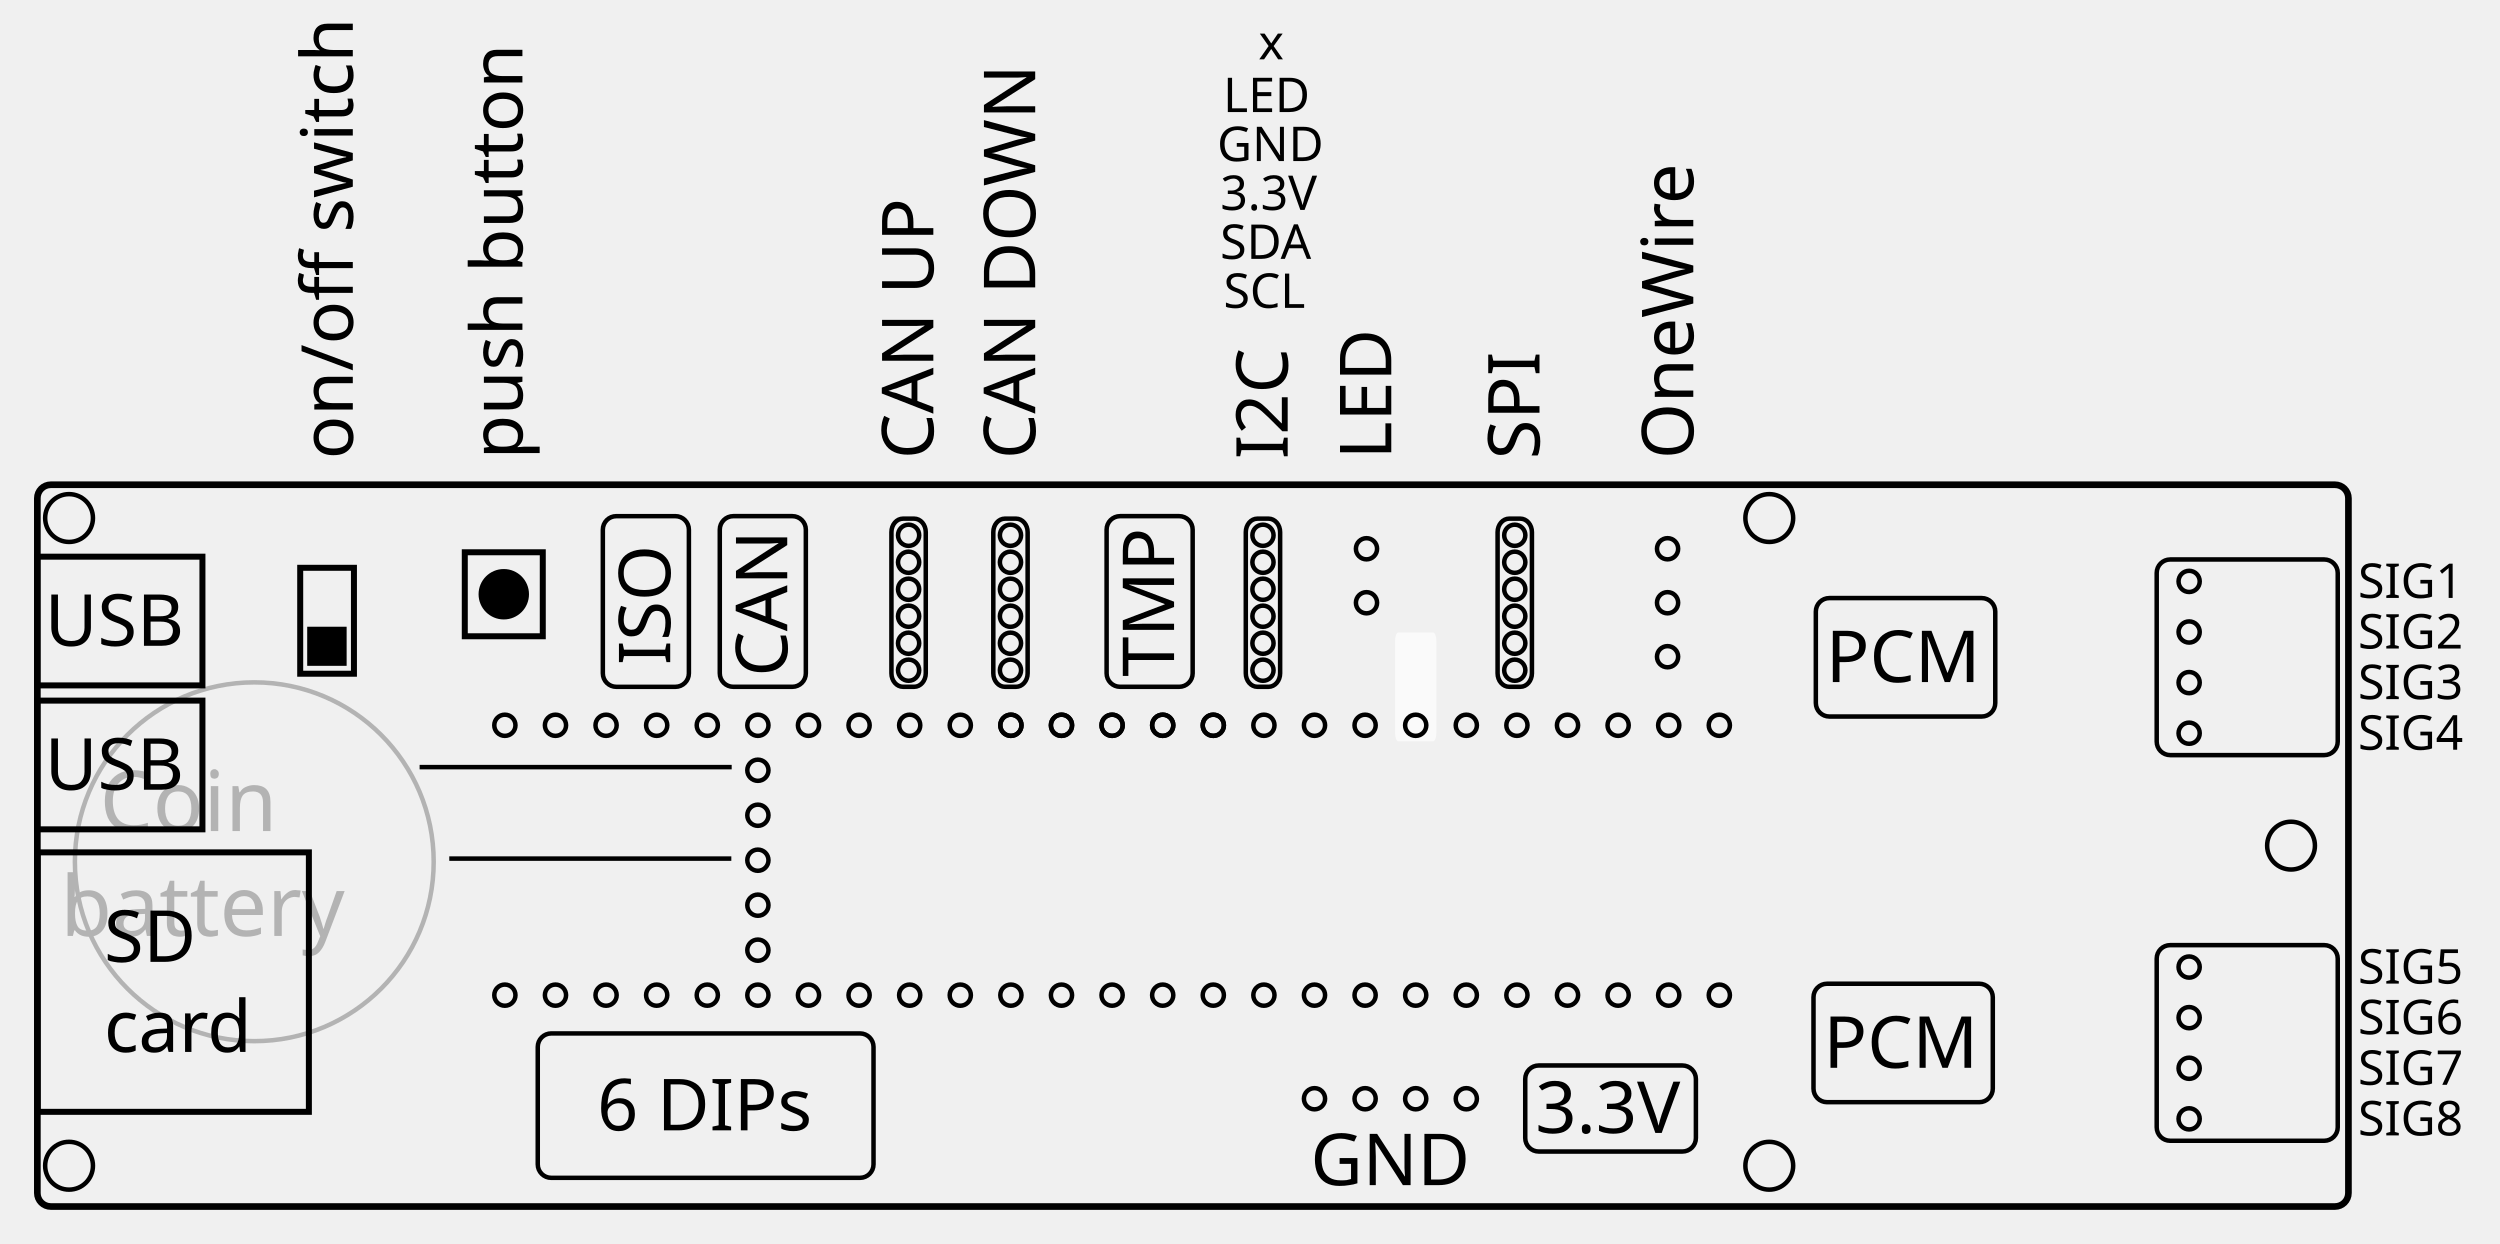
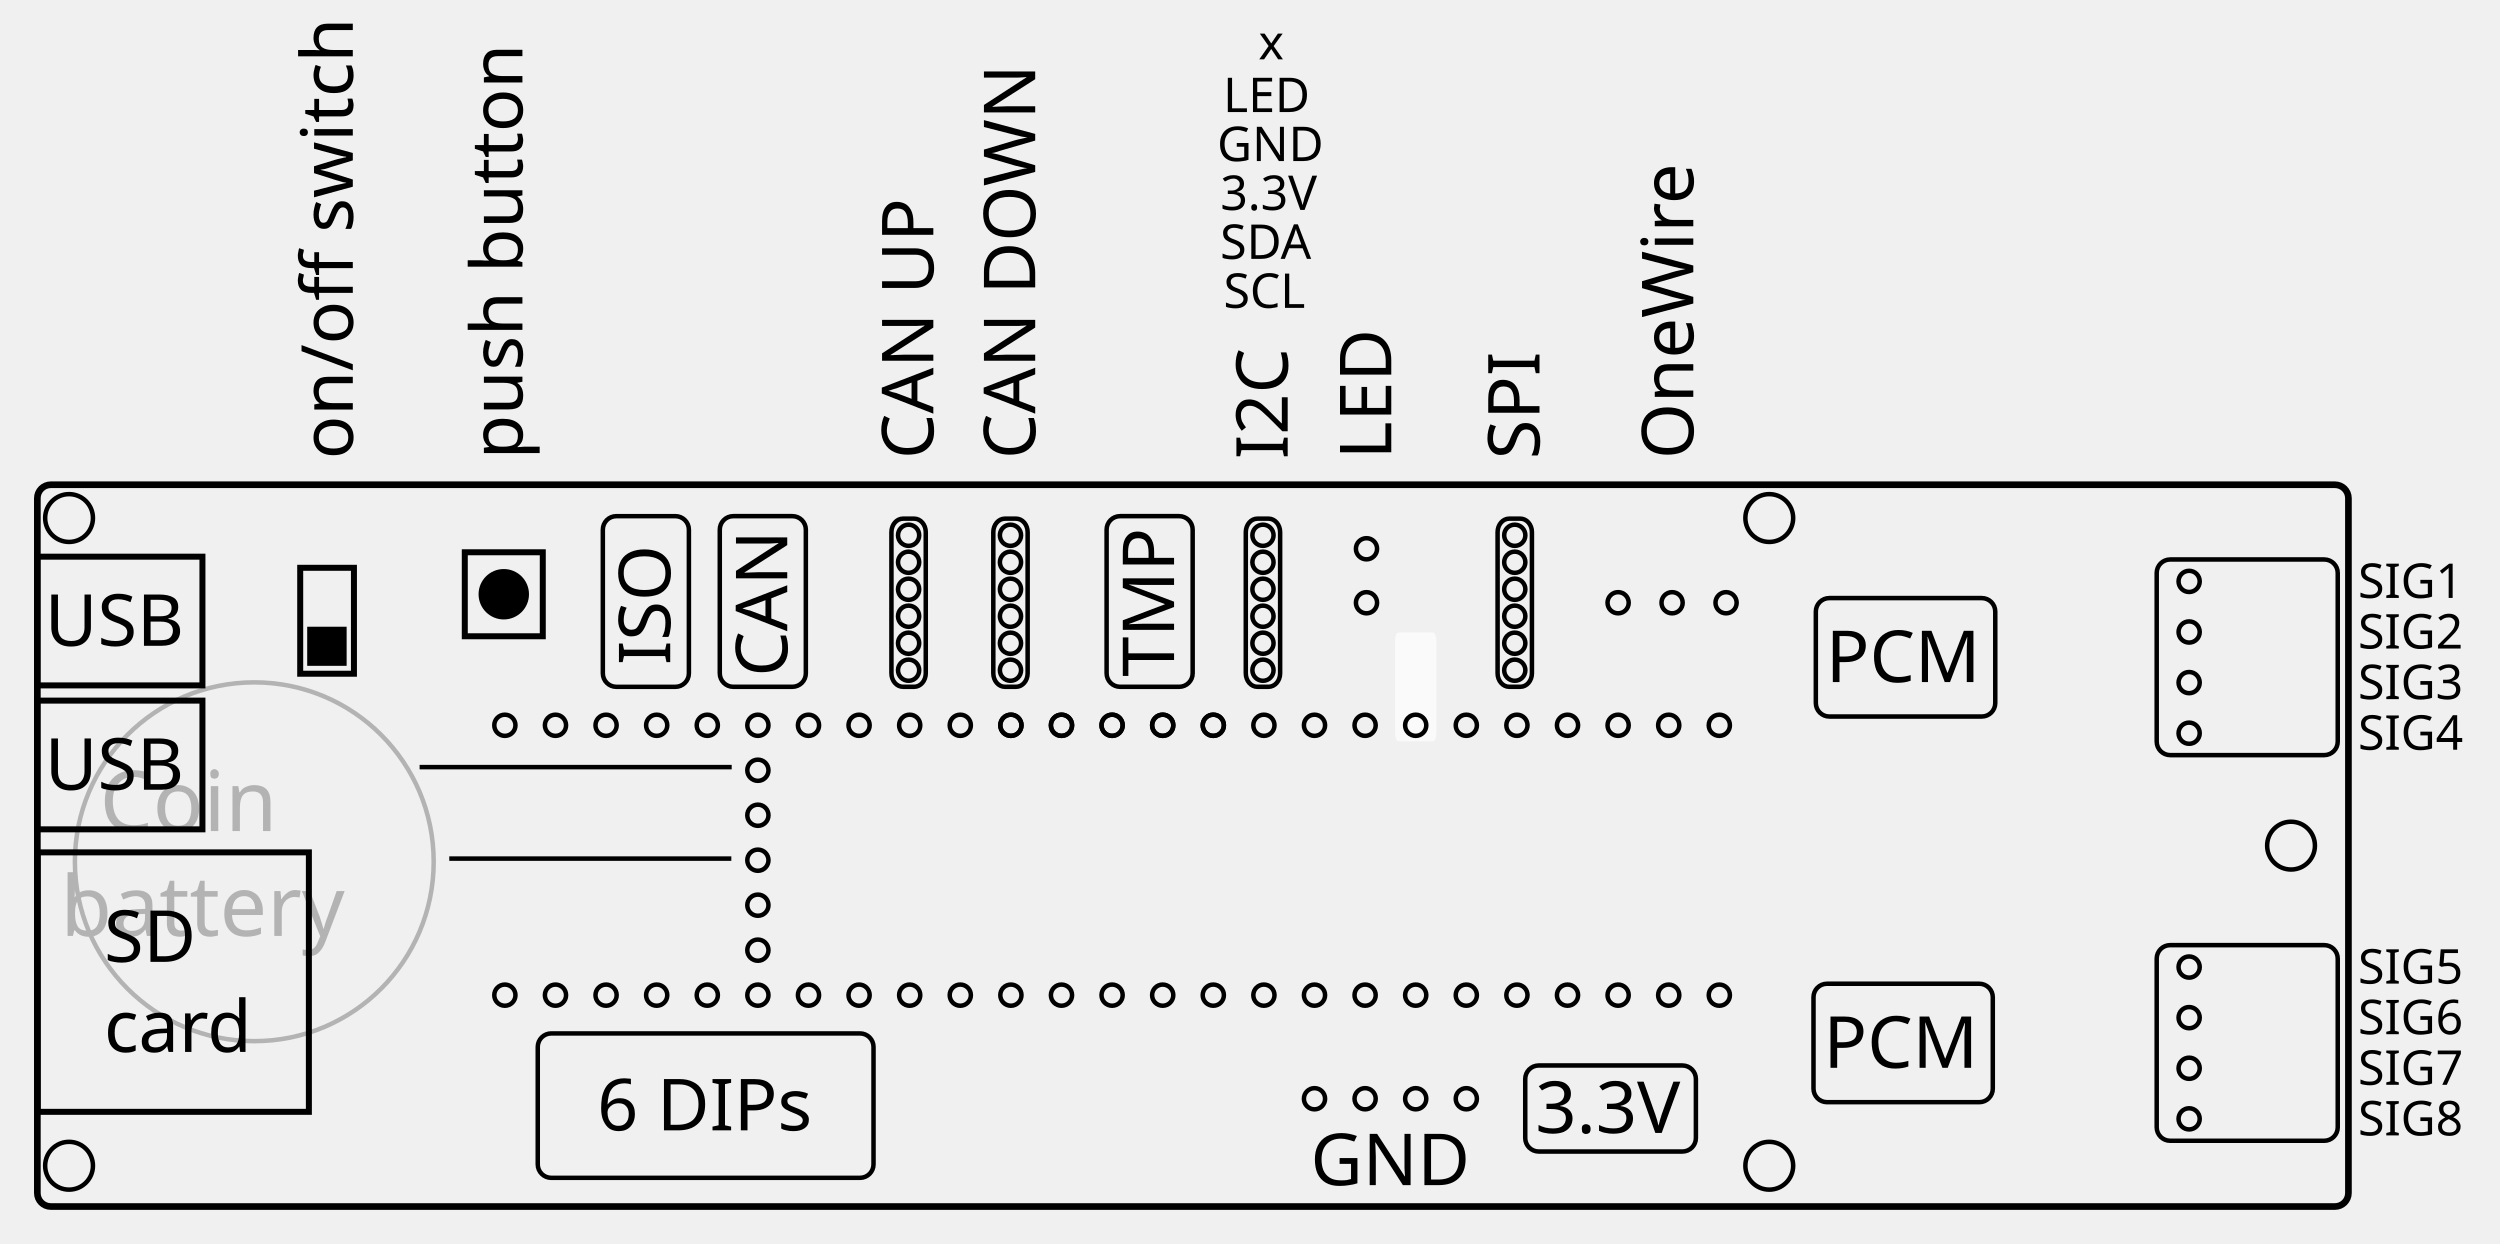
<svg xmlns="http://www.w3.org/2000/svg" width="147.058mm" height="73.168mm" viewBox="0 0 147.058 73.168" version="1.1" id="svg5">
  <defs id="defs2" />
  <g id="layer1" transform="translate(-8.364008,-110.7086)">
    <rect style="fill:none;fill-opacity:1;stroke:#000000;stroke-width:0.393;stroke-opacity:1" id="rect126092" width="135.945" height="42.457" x="10.561" y="139.223" rx="0.794" ry="0.794" />
    <rect style="fill:#ffffff;fill-opacity:0.667;stroke-width:0.2" id="rect38724" width="2.43" height="6.407" x="90.426" y="147.911" rx="0.199" ry="0.495" />
    <g id="g2005" transform="translate(2.196747,4.978117)">
      <g id="g7438" transform="translate(0,-21.30218)">
        <g id="g126663" transform="translate(61.38334,143.9333)">
          <rect style="fill:none;fill-opacity:1;stroke:#000000;stroke-width:0.265;stroke-opacity:1" id="rect126657" width="10.039" height="5.062" x="34.503" y="45.774" rx="0.794" ry="0.794" />
          <text xml:space="preserve" style="font-size:4.233px;line-height:1.25;font-family:sans-serif;-inkscape-font-specification:'sans-serif, Normal';letter-spacing:0px;word-spacing:0px;writing-mode:lr-tb;stroke-width:0.265" x="35.097" y="49.739" id="text126661">
            <tspan id="tspan126659" style="stroke-width:0.265" x="35.097" y="49.739">3.3V</tspan>
          </text>
        </g>
      </g>
    </g>
    <g id="g14195" transform="translate(-6.35,9.769683)">
      <g id="g126679" transform="translate(86.88671,114.0075)">
        <rect style="fill:none;fill-opacity:1;stroke:#000000;stroke-width:0.265;stroke-opacity:1" id="rect126673" width="10.547" height="6.967" x="34.503" y="44.798" rx="0.794" ry="0.794" />
        <text xml:space="preserve" style="font-size:4.233px;line-height:1.25;font-family:sans-serif;-inkscape-font-specification:'sans-serif, Normal';letter-spacing:0px;word-spacing:0px;writing-mode:lr-tb;stroke-width:0.265" x="35.097" y="49.739" id="text126677">
          <tspan id="tspan126675" style="stroke-width:0.265" x="35.097" y="49.739">PCM</tspan>
        </text>
      </g>
    </g>
    <g id="g13089" transform="translate(-6.35)">
      <rect style="fill:none;fill-opacity:1;stroke:#000000;stroke-width:0.265;stroke-opacity:1" id="rect126681" width="10.555" height="6.967" x="121.527" y="145.89" rx="0.794" ry="0.794" />
      <text xml:space="preserve" style="font-size:4.233px;line-height:1.25;font-family:sans-serif;-inkscape-font-specification:'sans-serif, Normal';letter-spacing:0px;word-spacing:0px;writing-mode:lr-tb;stroke-width:0.265" x="122.121" y="150.83" id="text126685">
        <tspan id="tspan126683" style="stroke-width:0.265" x="122.121" y="150.83">PCM</tspan>
      </text>
    </g>
    <circle style="fill:none;fill-opacity:1;stroke:#000000;stroke-width:0.265;stroke-opacity:1" id="circle130893" r="1.406" cy="160.451" cx="143.13" />
    <circle style="fill:none;fill-opacity:1;stroke:#000000;stroke-width:0.265;stroke-opacity:1" id="circle6988" r="1.406" cy="141.181" cx="12.426" />
    <circle style="fill:none;fill-opacity:1;stroke:#000000;stroke-width:0.265;stroke-opacity:1" id="circle6990" r="1.406" cy="179.281" cx="12.426" />
    <circle style="fill:none;fill-opacity:1;stroke:#000000;stroke-width:0.265;stroke-opacity:1" id="circle6992" r="1.406" cy="179.281" cx="112.438" />
    <circle style="fill:none;fill-opacity:1;stroke:#000000;stroke-width:0.265;stroke-opacity:1" id="circle6994" r="1.406" cy="141.181" cx="112.438" />
    <path style="fill:none;stroke:#000000;stroke-width:0.265px;stroke-linecap:butt;stroke-linejoin:miter;stroke-opacity:1" d="M 51.404,155.833 H 33.047" id="path8660" />
    <path style="fill:none;stroke:#000000;stroke-width:0.265px;stroke-linecap:butt;stroke-linejoin:miter;stroke-opacity:1" d="M 51.383,161.214 H 34.792" id="path8662" />
    <g id="g2067" transform="translate(0,2.116667)">
      <circle style="fill:none;fill-opacity:1;stroke:#000000;stroke-width:0.265;stroke-opacity:1" id="path126429" cx="38.062" cy="151.255" r="0.623" />
      <circle style="fill:none;fill-opacity:1;stroke:#000000;stroke-width:0.265;stroke-opacity:1" id="circle126431" cx="41.039" cy="151.255" r="0.623" />
      <ellipse style="fill:none;fill-opacity:1;stroke:#000000;stroke-width:0.265;stroke-opacity:1" id="circle126513" cx="44.015" cy="151.255" rx="0.623" ry="0.623" />
      <circle style="fill:none;fill-opacity:1;stroke:#000000;stroke-width:0.265;stroke-opacity:1" id="circle126515" cx="46.992" cy="151.255" r="0.623" />
      <circle style="fill:none;fill-opacity:1;stroke:#000000;stroke-width:0.265;stroke-opacity:1" id="circle126517" cx="49.969" cy="151.255" r="0.623" />
      <circle style="fill:none;fill-opacity:1;stroke:#000000;stroke-width:0.265;stroke-opacity:1" id="circle126519" cx="52.945" cy="151.255" r="0.623" />
      <circle style="fill:none;fill-opacity:1;stroke:#000000;stroke-width:0.265;stroke-opacity:1" id="circle126521" cx="55.922" cy="151.255" r="0.623" />
      <circle style="fill:none;fill-opacity:1;stroke:#000000;stroke-width:0.265;stroke-opacity:1" id="circle126523" cx="58.898" cy="151.255" r="0.623" />
      <circle style="fill:none;fill-opacity:1;stroke:#000000;stroke-width:0.265;stroke-opacity:1" id="circle126525" cx="61.875" cy="151.255" r="0.623" />
      <circle style="fill:none;fill-opacity:1;stroke:#000000;stroke-width:0.265;stroke-opacity:1" id="circle126527" cx="64.851" cy="151.255" r="0.623" />
      <circle style="fill:none;fill-opacity:1;stroke:#000000;stroke-width:0.265;stroke-opacity:1" id="circle126529" cx="67.828" cy="151.255" r="0.623" />
      <circle style="fill:none;fill-opacity:1;stroke:#000000;stroke-width:0.265;stroke-opacity:1" id="circle126531" cx="70.804" cy="151.255" r="0.623" />
      <circle style="fill:none;fill-opacity:1;stroke:#000000;stroke-width:0.265;stroke-opacity:1" id="circle126533" cx="73.781" cy="151.255" r="0.623" />
      <circle style="fill:none;fill-opacity:1;stroke:#000000;stroke-width:0.265;stroke-opacity:1" id="circle126535" cx="76.758" cy="151.255" r="0.623" />
      <circle style="fill:none;fill-opacity:1;stroke:#000000;stroke-width:0.265;stroke-opacity:1" id="circle126537" cx="79.734" cy="151.255" r="0.623" />
      <circle style="fill:none;fill-opacity:1;stroke:#000000;stroke-width:0.265;stroke-opacity:1" id="circle126539" cx="82.711" cy="151.255" r="0.623" />
      <circle style="fill:none;fill-opacity:1;stroke:#000000;stroke-width:0.265;stroke-opacity:1" id="circle126541" cx="85.687" cy="151.255" r="0.623" />
      <circle style="fill:none;fill-opacity:1;stroke:#000000;stroke-width:0.265;stroke-opacity:1" id="circle126543" cx="88.664" cy="151.255" r="0.623" />
      <circle style="fill:none;fill-opacity:1;stroke:#000000;stroke-width:0.265;stroke-opacity:1" id="circle126545" cx="91.64" cy="151.255" r="0.623" />
      <circle style="fill:none;fill-opacity:1;stroke:#000000;stroke-width:0.265;stroke-opacity:1" id="circle126547" cx="94.617" cy="151.255" r="0.623" />
      <circle style="fill:none;fill-opacity:1;stroke:#000000;stroke-width:0.265;stroke-opacity:1" id="circle126549" cx="97.594" cy="151.255" r="0.623" />
      <circle style="fill:none;fill-opacity:1;stroke:#000000;stroke-width:0.265;stroke-opacity:1" id="circle126551" cx="100.57" cy="151.255" r="0.623" />
      <circle style="fill:none;fill-opacity:1;stroke:#000000;stroke-width:0.265;stroke-opacity:1" id="circle126553" cx="103.547" cy="151.255" r="0.623" />
      <circle style="fill:none;fill-opacity:1;stroke:#000000;stroke-width:0.265;stroke-opacity:1" id="circle126555" cx="106.523" cy="151.255" r="0.623" />
      <circle style="fill:none;fill-opacity:1;stroke:#000000;stroke-width:0.265;stroke-opacity:1" id="circle126557" cx="109.5" cy="151.255" r="0.623" />
      <circle style="fill:none;fill-opacity:1;stroke:#000000;stroke-width:0.265;stroke-opacity:1" id="circle126583" cx="38.062" cy="167.13" r="0.623" />
      <circle style="fill:none;fill-opacity:1;stroke:#000000;stroke-width:0.265;stroke-opacity:1" id="circle126585" cx="41.039" cy="167.13" r="0.623" />
      <circle style="fill:none;fill-opacity:1;stroke:#000000;stroke-width:0.265;stroke-opacity:1" id="circle126587" cx="44.015" cy="167.13" r="0.623" />
      <circle style="fill:none;fill-opacity:1;stroke:#000000;stroke-width:0.265;stroke-opacity:1" id="circle126589" cx="46.992" cy="167.13" r="0.623" />
      <circle style="fill:none;fill-opacity:1;stroke:#000000;stroke-width:0.265;stroke-opacity:1" id="circle126591" cx="49.969" cy="167.13" r="0.623" />
      <circle style="fill:none;fill-opacity:1;stroke:#000000;stroke-width:0.265;stroke-opacity:1" id="circle126593" cx="52.945" cy="167.13" r="0.623" />
      <circle style="fill:none;fill-opacity:1;stroke:#000000;stroke-width:0.265;stroke-opacity:1" id="circle126595" cx="55.922" cy="167.13" r="0.623" />
      <circle style="fill:none;fill-opacity:1;stroke:#000000;stroke-width:0.265;stroke-opacity:1" id="circle126597" cx="58.898" cy="167.13" r="0.623" />
      <circle style="fill:none;fill-opacity:1;stroke:#000000;stroke-width:0.265;stroke-opacity:1" id="circle126599" cx="61.875" cy="167.13" r="0.623" />
      <circle style="fill:none;fill-opacity:1;stroke:#000000;stroke-width:0.265;stroke-opacity:1" id="circle126601" cx="64.851" cy="167.13" r="0.623" />
      <circle style="fill:none;fill-opacity:1;stroke:#000000;stroke-width:0.265;stroke-opacity:1" id="circle126603" cx="67.828" cy="167.13" r="0.623" />
      <circle style="fill:none;fill-opacity:1;stroke:#000000;stroke-width:0.265;stroke-opacity:1" id="circle126605" cx="70.804" cy="167.13" r="0.623" />
      <circle style="fill:none;fill-opacity:1;stroke:#000000;stroke-width:0.265;stroke-opacity:1" id="circle126607" cx="73.781" cy="167.13" r="0.623" />
      <circle style="fill:none;fill-opacity:1;stroke:#000000;stroke-width:0.265;stroke-opacity:1" id="circle126609" cx="76.758" cy="167.13" r="0.623" />
      <circle style="fill:none;fill-opacity:1;stroke:#000000;stroke-width:0.265;stroke-opacity:1" id="circle126611" cx="79.734" cy="167.13" r="0.623" />
      <circle style="fill:none;fill-opacity:1;stroke:#000000;stroke-width:0.265;stroke-opacity:1" id="circle126613" cx="82.711" cy="167.13" r="0.623" />
      <circle style="fill:none;fill-opacity:1;stroke:#000000;stroke-width:0.265;stroke-opacity:1" id="circle126615" cx="85.687" cy="167.13" r="0.623" />
      <circle style="fill:none;fill-opacity:1;stroke:#000000;stroke-width:0.265;stroke-opacity:1" id="circle126617" cx="88.664" cy="167.13" r="0.623" />
      <circle style="fill:none;fill-opacity:1;stroke:#000000;stroke-width:0.265;stroke-opacity:1" id="circle126619" cx="91.64" cy="167.13" r="0.623" />
      <circle style="fill:none;fill-opacity:1;stroke:#000000;stroke-width:0.265;stroke-opacity:1" id="circle126621" cx="94.617" cy="167.13" r="0.623" />
      <circle style="fill:none;fill-opacity:1;stroke:#000000;stroke-width:0.265;stroke-opacity:1" id="circle126623" cx="97.594" cy="167.13" r="0.623" />
      <circle style="fill:none;fill-opacity:1;stroke:#000000;stroke-width:0.265;stroke-opacity:1" id="circle126625" cx="100.57" cy="167.13" r="0.623" />
      <circle style="fill:none;fill-opacity:1;stroke:#000000;stroke-width:0.265;stroke-opacity:1" id="circle126627" cx="103.547" cy="167.13" r="0.623" />
      <circle style="fill:none;fill-opacity:1;stroke:#000000;stroke-width:0.265;stroke-opacity:1" id="circle126629" cx="106.523" cy="167.13" r="0.623" />
      <circle style="fill:none;fill-opacity:1;stroke:#000000;stroke-width:0.265;stroke-opacity:1" id="circle126631" cx="109.5" cy="167.13" r="0.623" />
      <circle style="fill:none;fill-opacity:1;stroke:#000000;stroke-width:0.265;stroke-opacity:1" id="circle8373" cx="52.945" cy="153.901" r="0.623" />
      <circle style="fill:none;fill-opacity:1;stroke:#000000;stroke-width:0.265;stroke-opacity:1" id="circle8457" cx="52.945" cy="156.547" r="0.623" />
      <circle style="fill:none;fill-opacity:1;stroke:#000000;stroke-width:0.265;stroke-opacity:1" id="circle8461" cx="52.945" cy="159.192" r="0.623" />
      <circle style="fill:none;fill-opacity:1;stroke:#000000;stroke-width:0.265;stroke-opacity:1" id="circle8463" cx="52.945" cy="161.838" r="0.623" />
      <circle style="fill:none;fill-opacity:1;stroke:#000000;stroke-width:0.265;stroke-opacity:1" id="circle8465" cx="52.945" cy="164.484" r="0.623" />
      <circle style="fill:none;fill-opacity:1;stroke:#000000;stroke-width:0.265;stroke-opacity:1" id="circle14310" cx="67.828" cy="151.255" r="0.623" />
      <circle style="fill:none;fill-opacity:1;stroke:#000000;stroke-width:0.265;stroke-opacity:1" id="circle14312" cx="70.804" cy="151.255" r="0.623" />
      <circle style="fill:none;fill-opacity:1;stroke:#000000;stroke-width:0.265;stroke-opacity:1" id="circle14314" cx="73.781" cy="151.255" r="0.623" />
      <circle style="fill:none;fill-opacity:1;stroke:#000000;stroke-width:0.265;stroke-opacity:1" id="circle14316" cx="76.758" cy="151.255" r="0.623" />
      <circle style="fill:none;fill-opacity:1;stroke:#000000;stroke-width:0.265;stroke-opacity:1" id="circle14318" cx="79.734" cy="151.255" r="0.623" />
      <g id="g3889" />
      <g id="g3903" />
    </g>
    <g id="g24131" transform="translate(0,2.116667)">
      <circle style="fill:none;fill-opacity:1;stroke:#b3b3b3;stroke-width:0.265;stroke-opacity:1" id="circle6988-4" r="10.553" cy="159.283" cx="23.322" />
      <text xml:space="preserve" style="font-size:3.175px;line-height:1.25;font-family:sans-serif;-inkscape-font-specification:'sans-serif, Normal';letter-spacing:0px;word-spacing:0px;writing-mode:lr-tb;fill:#b3b3b3;stroke:none;stroke-width:0.265" x="23.168" y="157.474" id="text2377">
        <tspan id="tspan2375" style="font-style:normal;font-variant:normal;font-weight:normal;font-stretch:normal;font-size:4.939px;font-family:sans-serif;-inkscape-font-specification:'sans-serif, Normal';font-variant-ligatures:normal;font-variant-caps:normal;font-variant-numeric:normal;font-variant-east-asian:normal;text-align:center;text-anchor:middle;fill:#b3b3b3;stroke:none;stroke-width:0.265" x="23.168" y="157.474">Coin</tspan>
        <tspan style="font-style:normal;font-variant:normal;font-weight:normal;font-stretch:normal;font-size:4.939px;font-family:sans-serif;-inkscape-font-specification:'sans-serif, Normal';font-variant-ligatures:normal;font-variant-caps:normal;font-variant-numeric:normal;font-variant-east-asian:normal;text-align:center;text-anchor:middle;fill:#b3b3b3;stroke:none;stroke-width:0.265" x="23.168" y="163.647" id="tspan2379">battery</tspan>
      </text>
    </g>
    <g id="g14184" transform="translate(4.233333,30.69167)">
      <rect style="fill:none;fill-opacity:1;stroke:#000000;stroke-width:0.265;stroke-opacity:1" id="rect126681-9" width="19.751" height="8.495" x="35.763" y="140.806" rx="0.794" ry="0.794" />
      <text xml:space="preserve" style="font-size:4.233px;line-height:1.25;font-family:sans-serif;-inkscape-font-specification:'sans-serif, Normal';letter-spacing:0px;word-spacing:0px;writing-mode:lr-tb;stroke-width:0.265" x="39.256" y="146.511" id="text14095">
        <tspan id="tspan14093" style="stroke-width:0.265" x="39.256" y="146.511">6 DIPs</tspan>
      </text>
    </g>
    <g id="g2242" transform="translate(0,1.445694)">
      <text xml:space="preserve" style="font-size:2.822px;line-height:1.25;font-family:sans-serif;-inkscape-font-specification:'sans-serif, Normal';letter-spacing:0px;word-spacing:0px;writing-mode:lr-tb;stroke-width:0.265" x="147.074" y="144.434" id="text47626">
        <tspan id="tspan47624" style="stroke-width:0.265" x="147.074" y="144.434">SIG1</tspan>
      </text>
      <text xml:space="preserve" style="font-size:2.822px;line-height:1.25;font-family:sans-serif;-inkscape-font-specification:'sans-serif, Normal';letter-spacing:0px;word-spacing:0px;writing-mode:lr-tb;stroke-width:0.265" x="147.074" y="147.411" id="text49006">
        <tspan id="tspan49004" style="stroke-width:0.265" x="147.074" y="147.411">SIG2</tspan>
      </text>
      <text xml:space="preserve" style="font-size:2.822px;line-height:1.25;font-family:sans-serif;-inkscape-font-specification:'sans-serif, Normal';letter-spacing:0px;word-spacing:0px;writing-mode:lr-tb;stroke-width:0.265" x="147.074" y="150.387" id="text49582">
        <tspan id="tspan49580" style="stroke-width:0.265" x="147.074" y="150.387">SIG3</tspan>
      </text>
      <text xml:space="preserve" style="font-size:2.822px;line-height:1.25;font-family:sans-serif;-inkscape-font-specification:'sans-serif, Normal';letter-spacing:0px;word-spacing:0px;writing-mode:lr-tb;stroke-width:0.265" x="147.074" y="153.364" id="text50070">
        <tspan id="tspan50068" style="stroke-width:0.265" x="147.074" y="153.364">SIG4</tspan>
      </text>
    </g>
    <g id="g2252" transform="translate(0,6.933283)">
      <text xml:space="preserve" style="font-size:2.822px;line-height:1.25;font-family:sans-serif;-inkscape-font-specification:'sans-serif, Normal';letter-spacing:0px;word-spacing:0px;writing-mode:lr-tb;stroke-width:0.265" x="147.074" y="161.632" id="text51064">
        <tspan id="tspan51062" style="stroke-width:0.265" x="147.074" y="161.632">SIG5</tspan>
      </text>
      <text xml:space="preserve" style="font-size:2.822px;line-height:1.25;font-family:sans-serif;-inkscape-font-specification:'sans-serif, Normal';letter-spacing:0px;word-spacing:0px;writing-mode:lr-tb;stroke-width:0.265" x="147.074" y="164.609" id="text52366">
        <tspan id="tspan52364" style="stroke-width:0.265" x="147.074" y="164.609">SIG6</tspan>
      </text>
      <text xml:space="preserve" style="font-size:2.822px;line-height:1.25;font-family:sans-serif;-inkscape-font-specification:'sans-serif, Normal';letter-spacing:0px;word-spacing:0px;writing-mode:lr-tb;stroke-width:0.265" x="147.074" y="167.585" id="text54328">
        <tspan id="tspan54326" style="stroke-width:0.265" x="147.074" y="167.585">SIG7</tspan>
      </text>
      <text xml:space="preserve" style="font-size:2.822px;line-height:1.25;font-family:sans-serif;-inkscape-font-specification:'sans-serif, Normal';letter-spacing:0px;word-spacing:0px;writing-mode:lr-tb;stroke-width:0.265" x="147.074" y="170.562" id="text56286">
        <tspan id="tspan56284" style="stroke-width:0.265" x="147.074" y="170.562">SIG8</tspan>
      </text>
    </g>
    <text xml:space="preserve" style="font-style:normal;font-variant:normal;font-weight:normal;font-stretch:normal;font-size:6.35px;line-height:1.25;font-family:Sans;-inkscape-font-specification:'Sans, Normal';font-variant-ligatures:none;font-variant-caps:normal;font-variant-numeric:normal;font-variant-east-asian:normal;stroke-width:0.265" x="21.433" y="142.886" id="text1475">
      <tspan id="tspan1473" style="font-style:normal;font-variant:normal;font-weight:normal;font-stretch:normal;font-size:6.35px;font-family:Sans;-inkscape-font-specification:'Sans, Normal';font-variant-ligatures:none;font-variant-caps:normal;font-variant-numeric:normal;font-variant-east-asian:normal;stroke-width:0.265" x="21.433" y="142.886" />
    </text>
    <text xml:space="preserve" style="font-size:16.933px;line-height:1.25;font-family:Sans;-inkscape-font-specification:'Sans, Normal';font-variant-ligatures:none;stroke-width:0.265" x="20.758" y="143.262" id="text10027">
      <tspan id="tspan10025" style="stroke-width:0.265" x="20.758" y="143.262" />
    </text>
    <text xml:space="preserve" style="font-size:6.35px;line-height:1.25;font-family:Sans;-inkscape-font-specification:'Sans, Normal';font-variant-ligatures:none;stroke-width:0.265" x="20.942" y="143.295" id="text12515">
      <tspan id="tspan12513" style="stroke-width:0.265" x="20.942" y="143.295" />
    </text>
    <g id="g1798" transform="translate(0,2.116667)">
      <rect style="fill:none;stroke:#000000;stroke-width:0.353;stroke-miterlimit:4;stroke-dasharray:none" id="rect21373" width="15.956" height="15.263" x="10.577" y="158.731" />
      <text xml:space="preserve" style="font-size:4.233px;line-height:1.25;font-family:Sans;-inkscape-font-specification:'Sans, Normal';font-variant-ligatures:none;text-align:start;writing-mode:lr-tb;text-anchor:start;stroke-width:0.265" x="14.484" y="165.174" id="text21379">
        <tspan id="tspan21375" style="text-align:start;writing-mode:lr-tb;text-anchor:start;stroke-width:0.265" x="14.484" y="165.174">SD</tspan>
        <tspan style="text-align:start;writing-mode:lr-tb;text-anchor:start;stroke-width:0.265" x="14.484" y="170.466" id="tspan21377">card</tspan>
      </text>
    </g>
    <g id="g3094" transform="translate(-3.704167,-0.5291666)">
      <rect style="fill:none;fill-opacity:1;stroke:#000000;stroke-width:0.265;stroke-opacity:1" id="rect25397" width="10.039" height="5.062" x="-151.639" y="47.529" rx="0.794" ry="0.794" transform="rotate(-90)" />
      <text xml:space="preserve" style="font-size:4.233px;line-height:1.25;font-family:sans-serif;-inkscape-font-specification:'sans-serif, Normal';letter-spacing:0px;word-spacing:0px;writing-mode:lr-tb;stroke-width:0.265" x="-150.359" y="51.494" id="text25401" transform="rotate(-90)">
        <tspan id="tspan25399" style="stroke-width:0.265" x="-150.359" y="51.494">ISO</tspan>
      </text>
    </g>
    <g id="g1985" transform="translate(0,2.645833)">
      <rect style="fill:none;stroke:#000000;stroke-width:0.353;stroke-miterlimit:4;stroke-dasharray:none" id="rect25379" width="9.718" height="7.572" x="10.554" y="149.275" />
      <text xml:space="preserve" style="font-size:4.233px;line-height:1.25;font-family:Sans;-inkscape-font-specification:'Sans, Normal';font-variant-ligatures:none;stroke-width:0.265" x="11.009" y="154.518" id="text25383">
        <tspan id="tspan25381" style="stroke-width:0.265" x="11.009" y="154.518">USB</tspan>
      </text>
    </g>
    <g id="g2260">
      <rect style="fill:none;stroke:#000000;stroke-width:0.353;stroke-miterlimit:4;stroke-dasharray:none" id="rect219" width="6.229" height="3.161" x="-150.338" y="26.023" transform="rotate(-90)" />
      <rect style="fill:#000000;fill-opacity:1;stroke:none;stroke-width:0.353;stroke-miterlimit:4;stroke-dasharray:none" id="rect325" width="2.3" height="2.319" x="-149.875" y="26.435" transform="rotate(-90)" />
    </g>
    <text xml:space="preserve" style="font-size:4.233px;line-height:1.25;font-family:sans-serif;-inkscape-font-specification:'sans-serif, Normal';letter-spacing:0px;word-spacing:0px;writing-mode:lr-tb;stroke-width:0.265" x="-137.718" y="29.116" id="text1285" transform="rotate(-90)">
      <tspan style="stroke-width:0.265" x="-137.718" y="29.116" id="tspan1411">on/off switch</tspan>
    </text>
    <g id="g1993" transform="translate(0,-5.820834)">
      <rect style="fill:none;stroke:#000000;stroke-width:0.353;stroke-miterlimit:4;stroke-dasharray:none" id="rect1987" width="9.718" height="7.572" x="10.554" y="149.275" />
      <text xml:space="preserve" style="font-size:4.233px;line-height:1.25;font-family:Sans;-inkscape-font-specification:'Sans, Normal';font-variant-ligatures:none;stroke-width:0.265" x="11.009" y="154.518" id="text1991">
        <tspan id="tspan1989" style="stroke-width:0.265" x="11.009" y="154.518">USB</tspan>
      </text>
    </g>
    <g id="g2387" transform="translate(4.39005,-2.20309)">
      <rect style="fill:none;stroke:#000000;stroke-width:0.353;stroke-miterlimit:4;stroke-dasharray:none" id="rect2256" width="4.942" height="4.588" x="-150.338" y="31.314" transform="rotate(-90)" />
      <circle style="fill:#000000;fill-opacity:1;stroke:none;stroke-width:0.353" id="path2303" cx="33.608" cy="147.867" r="1.483" />
    </g>
    <text xml:space="preserve" style="font-size:4.233px;line-height:1.25;font-family:sans-serif;-inkscape-font-specification:'sans-serif, Normal';letter-spacing:0px;word-spacing:0px;writing-mode:lr-tb;stroke-width:0.265" x="-137.718" y="39.093" id="text2393" transform="rotate(-90)">
      <tspan style="stroke-width:0.265" x="-137.718" y="39.093" id="tspan2391">push button</tspan>
    </text>
    <g id="g3104">
      <rect style="fill:none;fill-opacity:1;stroke:#000000;stroke-width:0.265;stroke-opacity:1" id="rect2978" width="10.039" height="5.062" x="-151.109" y="50.704" rx="0.794" ry="0.794" transform="rotate(-90)" />
      <text xml:space="preserve" style="font-size:4.233px;line-height:1.25;font-family:sans-serif;-inkscape-font-specification:'sans-serif, Normal';letter-spacing:0px;word-spacing:0px;writing-mode:lr-tb;stroke-width:0.265" x="-150.516" y="54.669" id="text2982" transform="rotate(-90)">
        <tspan id="tspan2980" style="stroke-width:0.265" x="-150.516" y="54.669">CAN</tspan>
      </text>
    </g>
    <g id="g4686" transform="translate(4.181521)">
      <rect style="fill:none;fill-opacity:1;stroke:#000000;stroke-width:0.265;stroke-opacity:1" id="rect3099" width="9.892" height="2.02" x="-151.109" y="56.619" rx="0.794" ry="0.683" transform="rotate(-90)" />
      <g id="g4596" transform="translate(0.09639525,0.05008698)">
        <circle style="fill:none;fill-opacity:1;stroke:#000000;stroke-width:0.265;stroke-opacity:1" id="circle126523-3" cx="57.533" cy="150.082" r="0.623" />
        <circle style="fill:none;fill-opacity:1;stroke:#000000;stroke-width:0.265;stroke-opacity:1" id="circle4498" cx="57.533" cy="148.495" r="0.623" />
        <circle style="fill:none;fill-opacity:1;stroke:#000000;stroke-width:0.265;stroke-opacity:1" id="circle4500" cx="57.533" cy="146.907" r="0.623" />
        <circle style="fill:none;fill-opacity:1;stroke:#000000;stroke-width:0.265;stroke-opacity:1" id="circle4502" cx="57.533" cy="145.32" r="0.623" />
        <circle style="fill:none;fill-opacity:1;stroke:#000000;stroke-width:0.265;stroke-opacity:1" id="circle4504" cx="57.533" cy="143.732" r="0.623" />
        <circle style="fill:none;fill-opacity:1;stroke:#000000;stroke-width:0.265;stroke-opacity:1" id="circle4506" cx="57.533" cy="142.145" r="0.623" />
      </g>
    </g>
    <g id="g5437" transform="translate(10.17417)">
      <rect style="fill:none;fill-opacity:1;stroke:#000000;stroke-width:0.265;stroke-opacity:1" id="rect5421" width="9.892" height="2.02" x="-151.109" y="56.619" rx="0.794" ry="0.683" transform="rotate(-90)" />
      <g id="g5435" transform="translate(0.09639525,0.05008698)">
        <circle style="fill:none;fill-opacity:1;stroke:#000000;stroke-width:0.265;stroke-opacity:1" id="circle5423" cx="57.533" cy="150.082" r="0.623" />
        <circle style="fill:none;fill-opacity:1;stroke:#000000;stroke-width:0.265;stroke-opacity:1" id="circle5425" cx="57.533" cy="148.495" r="0.623" />
        <circle style="fill:none;fill-opacity:1;stroke:#000000;stroke-width:0.265;stroke-opacity:1" id="circle5427" cx="57.533" cy="146.907" r="0.623" />
        <circle style="fill:none;fill-opacity:1;stroke:#000000;stroke-width:0.265;stroke-opacity:1" id="circle5429" cx="57.533" cy="145.32" r="0.623" />
        <circle style="fill:none;fill-opacity:1;stroke:#000000;stroke-width:0.265;stroke-opacity:1" id="circle5431" cx="57.533" cy="143.732" r="0.623" />
        <circle style="fill:none;fill-opacity:1;stroke:#000000;stroke-width:0.265;stroke-opacity:1" id="circle5433" cx="57.533" cy="142.145" r="0.623" />
      </g>
    </g>
    <g id="g5455" transform="translate(25.02651)">
      <rect style="fill:none;fill-opacity:1;stroke:#000000;stroke-width:0.265;stroke-opacity:1" id="rect5439" width="9.892" height="2.02" x="-151.109" y="56.619" rx="0.794" ry="0.683" transform="rotate(-90)" />
      <g id="g5453" transform="translate(0.09639525,0.05008698)">
        <circle style="fill:none;fill-opacity:1;stroke:#000000;stroke-width:0.265;stroke-opacity:1" id="circle5441" cx="57.533" cy="150.082" r="0.623" />
        <circle style="fill:none;fill-opacity:1;stroke:#000000;stroke-width:0.265;stroke-opacity:1" id="circle5443" cx="57.533" cy="148.495" r="0.623" />
        <circle style="fill:none;fill-opacity:1;stroke:#000000;stroke-width:0.265;stroke-opacity:1" id="circle5445" cx="57.533" cy="146.907" r="0.623" />
        <circle style="fill:none;fill-opacity:1;stroke:#000000;stroke-width:0.265;stroke-opacity:1" id="circle5447" cx="57.533" cy="145.32" r="0.623" />
        <circle style="fill:none;fill-opacity:1;stroke:#000000;stroke-width:0.265;stroke-opacity:1" id="circle5449" cx="57.533" cy="143.732" r="0.623" />
        <circle style="fill:none;fill-opacity:1;stroke:#000000;stroke-width:0.265;stroke-opacity:1" id="circle5451" cx="57.533" cy="142.145" r="0.623" />
      </g>
    </g>
    <g id="g5473" transform="translate(39.83811)">
      <rect style="fill:none;fill-opacity:1;stroke:#000000;stroke-width:0.265;stroke-opacity:1" id="rect5457" width="9.892" height="2.02" x="-151.109" y="56.619" rx="0.794" ry="0.683" transform="rotate(-90)" />
      <g id="g5471" transform="translate(0.09639525,0.05008698)">
        <circle style="fill:none;fill-opacity:1;stroke:#000000;stroke-width:0.265;stroke-opacity:1" id="circle5459" cx="57.533" cy="150.082" r="0.623" />
        <circle style="fill:none;fill-opacity:1;stroke:#000000;stroke-width:0.265;stroke-opacity:1" id="circle5461" cx="57.533" cy="148.495" r="0.623" />
        <circle style="fill:none;fill-opacity:1;stroke:#000000;stroke-width:0.265;stroke-opacity:1" id="circle5463" cx="57.533" cy="146.907" r="0.623" />
        <circle style="fill:none;fill-opacity:1;stroke:#000000;stroke-width:0.265;stroke-opacity:1" id="circle5465" cx="57.533" cy="145.32" r="0.623" />
        <circle style="fill:none;fill-opacity:1;stroke:#000000;stroke-width:0.265;stroke-opacity:1" id="circle5467" cx="57.533" cy="143.732" r="0.623" />
        <circle style="fill:none;fill-opacity:1;stroke:#000000;stroke-width:0.265;stroke-opacity:1" id="circle5469" cx="57.533" cy="142.145" r="0.623" />
      </g>
    </g>
    <text xml:space="preserve" style="font-size:4.233px;line-height:1.25;font-family:sans-serif;-inkscape-font-specification:'sans-serif, Normal';letter-spacing:0px;word-spacing:0px;writing-mode:lr-tb;stroke-width:0.265" x="-137.718" y="84.113" id="text5579" transform="rotate(-90)">
      <tspan style="stroke-width:0.265" x="-137.718" y="84.113" id="tspan5577">I2C</tspan>
    </text>
    <g id="g7399" transform="translate(8.052905)">
      <text xml:space="preserve" style="font-size:2.822px;line-height:1.25;font-family:sans-serif;-inkscape-font-specification:'sans-serif, Normal';letter-spacing:0px;word-spacing:0px;writing-mode:lr-tb;stroke-width:0.265" x="71.907" y="120.183" id="text23926">
        <tspan id="tspan23924" style="stroke-width:0.265" x="71.907" y="120.183">GND</tspan>
      </text>
      <text xml:space="preserve" style="font-size:2.822px;line-height:1.25;font-family:sans-serif;-inkscape-font-specification:'sans-serif, Normal';letter-spacing:0px;word-spacing:0px;writing-mode:lr-tb;stroke-width:0.265" x="72.084" y="125.94" id="text27146">
        <tspan id="tspan27144" style="stroke-width:0.265" x="72.084" y="125.94">SDA</tspan>
      </text>
      <text xml:space="preserve" style="font-size:2.822px;line-height:1.25;font-family:sans-serif;-inkscape-font-specification:'sans-serif, Normal';letter-spacing:0px;word-spacing:0px;writing-mode:lr-tb;stroke-width:0.265" x="72.284" y="128.818" id="text27810">
        <tspan id="tspan27808" style="stroke-width:0.265" x="72.284" y="128.818">SCL</tspan>
      </text>
      <text xml:space="preserve" style="font-size:2.822px;line-height:1.25;font-family:sans-serif;-inkscape-font-specification:'sans-serif, Normal';letter-spacing:0px;word-spacing:0px;writing-mode:lr-tb;stroke-width:0.265" x="72.096" y="123.061" id="text29286">
        <tspan id="tspan29284" style="stroke-width:0.265" x="72.096" y="123.061">3.3V</tspan>
      </text>
      <text xml:space="preserve" style="font-size:2.822px;line-height:1.25;font-family:sans-serif;-inkscape-font-specification:'sans-serif, Normal';letter-spacing:0px;word-spacing:0px;writing-mode:lr-tb;stroke-width:0.265" x="72.253" y="117.303" id="text5685">
        <tspan id="tspan5683" style="stroke-width:0.265" x="72.253" y="117.303">LED</tspan>
      </text>
      <text xml:space="preserve" style="font-size:2.822px;line-height:1.25;font-family:sans-serif;-inkscape-font-specification:'sans-serif, Normal';letter-spacing:0px;word-spacing:0px;writing-mode:lr-tb;stroke-width:0.265" x="74.34" y="114.2" id="text7283">
        <tspan id="tspan7281" style="stroke-width:0.265" x="74.34" y="114.2">x</tspan>
      </text>
    </g>
    <text xml:space="preserve" style="font-size:4.233px;line-height:1.25;font-family:sans-serif;-inkscape-font-specification:'sans-serif, Normal';letter-spacing:0px;word-spacing:0px;writing-mode:lr-tb;stroke-width:0.265" x="-137.718" y="63.268" id="text7403" transform="rotate(-90)">
      <tspan style="stroke-width:0.265" x="-137.718" y="63.268" id="tspan7401">CAN UP</tspan>
    </text>
    <text xml:space="preserve" style="font-size:4.233px;line-height:1.25;font-family:sans-serif;-inkscape-font-specification:'sans-serif, Normal';letter-spacing:0px;word-spacing:0px;writing-mode:lr-tb;stroke-width:0.265" x="-137.718" y="69.261" id="text7509" transform="rotate(-90)">
      <tspan style="stroke-width:0.265" x="-137.718" y="69.261" id="tspan7507">CAN DOWN</tspan>
    </text>
    <text xml:space="preserve" style="font-size:4.233px;line-height:1.25;font-family:sans-serif;-inkscape-font-specification:'sans-serif, Normal';letter-spacing:0px;word-spacing:0px;writing-mode:lr-tb;stroke-width:0.265" x="-137.718" y="98.925" id="text8603" transform="rotate(-90)">
      <tspan style="stroke-width:0.265" x="-137.718" y="98.925" id="tspan8601">SPI</tspan>
    </text>
-     <g id="g12529" transform="translate(8.080186,-0.7937469)">
+     <g id="g12529" transform="rotate(-90,102.1516,142.3871)">
      <circle style="fill:none;fill-opacity:1;stroke:#000000;stroke-width:0.265;stroke-opacity:1" id="circle10093" cx="98.375" cy="150.132" r="0.623" />
      <circle style="fill:none;fill-opacity:1;stroke:#000000;stroke-width:0.265;stroke-opacity:1" id="circle10095" cx="98.375" cy="146.957" r="0.623" />
      <circle style="fill:none;fill-opacity:1;stroke:#000000;stroke-width:0.265;stroke-opacity:1" id="circle10097" cx="98.375" cy="143.782" r="0.623" />
    </g>
    <text xml:space="preserve" style="font-size:4.233px;line-height:1.25;font-family:sans-serif;-inkscape-font-specification:'sans-serif, Normal';letter-spacing:0px;word-spacing:0px;writing-mode:lr-tb;stroke-width:0.265" x="-137.718" y="107.969" id="text10630" transform="rotate(-90)">
      <tspan style="stroke-width:0.265" x="-137.718" y="107.969" id="tspan10628">OneWire</tspan>
    </text>
    <g id="g13215">
      <g id="g2217" transform="translate(-3.704167,1.445701)">
        <circle style="fill:none;fill-opacity:1;stroke:#000000;stroke-width:0.265;stroke-opacity:1" id="circle126617-6" cx="140.84" cy="143.463" r="0.623" />
        <circle style="fill:none;fill-opacity:1;stroke:#000000;stroke-width:0.265;stroke-opacity:1" id="circle126619-4" cx="140.84" cy="146.439" r="0.623" />
        <circle style="fill:none;fill-opacity:1;stroke:#000000;stroke-width:0.265;stroke-opacity:1" id="circle126621-5" cx="140.84" cy="149.416" r="0.623" />
        <circle style="fill:none;fill-opacity:1;stroke:#000000;stroke-width:0.265;stroke-opacity:1" id="circle126623-2" cx="140.84" cy="152.392" r="0.623" />
      </g>
      <rect style="fill:none;fill-opacity:1;stroke:#000000;stroke-width:0.265;stroke-opacity:1" id="rect13084" width="10.649" height="11.508" x="135.228" y="143.619" rx="0.794" ry="0.794" />
    </g>
    <g id="g13309" transform="translate(0,22.68536)">
      <g id="g13305" transform="translate(-3.704167,1.445701)">
        <circle style="fill:none;fill-opacity:1;stroke:#000000;stroke-width:0.265;stroke-opacity:1" id="circle13297" cx="140.84" cy="143.463" r="0.623" />
        <circle style="fill:none;fill-opacity:1;stroke:#000000;stroke-width:0.265;stroke-opacity:1" id="circle13299" cx="140.84" cy="146.439" r="0.623" />
        <circle style="fill:none;fill-opacity:1;stroke:#000000;stroke-width:0.265;stroke-opacity:1" id="circle13301" cx="140.84" cy="149.416" r="0.623" />
        <circle style="fill:none;fill-opacity:1;stroke:#000000;stroke-width:0.265;stroke-opacity:1" id="circle13303" cx="140.84" cy="152.392" r="0.623" />
      </g>
      <rect style="fill:none;fill-opacity:1;stroke:#000000;stroke-width:0.265;stroke-opacity:1" id="rect13307" width="10.649" height="11.508" x="135.228" y="143.619" rx="0.794" ry="0.794" />
    </g>
    <g id="g13772" transform="rotate(180,98.01231,144.5759)">
      <circle style="fill:none;fill-opacity:1;stroke:#000000;stroke-width:0.265;stroke-opacity:1" id="circle10097-7" cx="107.279" cy="142.988" r="0.623" />
      <circle style="fill:none;fill-opacity:1;stroke:#000000;stroke-width:0.265;stroke-opacity:1" id="circle13768" cx="107.279" cy="146.163" r="0.623" />
    </g>
    <text xml:space="preserve" style="font-size:4.233px;line-height:1.25;font-family:sans-serif;-inkscape-font-specification:'sans-serif, Normal';letter-spacing:0px;word-spacing:0px;writing-mode:lr-tb;stroke-width:0.265" x="-137.718" y="90.202" id="text13776" transform="rotate(-90)">
      <tspan style="stroke-width:0.265" x="-137.718" y="90.202" id="tspan13774">LED</tspan>
    </text>
    <g id="g14562" transform="translate(22.75417)">
      <rect style="fill:none;fill-opacity:1;stroke:#000000;stroke-width:0.265;stroke-opacity:1" id="rect14556" width="10.039" height="5.062" x="-151.109" y="50.704" rx="0.794" ry="0.794" transform="rotate(-90)" />
      <text xml:space="preserve" style="font-size:4.233px;line-height:1.25;font-family:sans-serif;-inkscape-font-specification:'sans-serif, Normal';letter-spacing:0px;word-spacing:0px;writing-mode:lr-tb;stroke-width:0.265" x="-150.516" y="54.669" id="text14560" transform="rotate(-90)">
        <tspan id="tspan14558" style="stroke-width:0.265" x="-150.516" y="54.669">TMP</tspan>
      </text>
      <text xml:space="preserve" style="font-size:4.233px;line-height:1.25;font-family:Sans;-inkscape-font-specification:'Sans, Normal';font-variant-ligatures:none;stroke-width:0.265" x="54.065" y="132.319" id="text15472">
        <tspan id="tspan15470" style="stroke-width:0.265" x="54.065" y="132.319" />
      </text>
    </g>
    <g id="g16537" transform="translate(14.88281)">
      <g id="g15611" transform="translate(3.681419,-3.175)">
        <circle style="fill:none;fill-opacity:1;stroke:#000000;stroke-width:0.265;stroke-opacity:1" id="circle126605-5" cx="67.123" cy="178.515" r="0.623" />
        <circle style="fill:none;fill-opacity:1;stroke:#000000;stroke-width:0.265;stroke-opacity:1" id="circle126607-3" cx="70.1" cy="178.515" r="0.623" />
        <circle style="fill:none;fill-opacity:1;stroke:#000000;stroke-width:0.265;stroke-opacity:1" id="circle126609-5" cx="73.076" cy="178.515" r="0.623" />
        <circle style="fill:none;fill-opacity:1;stroke:#000000;stroke-width:0.265;stroke-opacity:1" id="circle126611-6" cx="76.053" cy="178.515" r="0.623" />
      </g>
      <text xml:space="preserve" style="font-size:4.233px;line-height:1.25;font-family:sans-serif;-inkscape-font-specification:'sans-serif, Normal';letter-spacing:0px;word-spacing:0px;writing-mode:lr-tb;stroke-width:0.265" x="70.561" y="180.425" id="text13776-2">
        <tspan style="stroke-width:0.265" x="70.561" y="180.425" id="tspan13774-9">GND</tspan>
      </text>
    </g>
  </g>
</svg>
